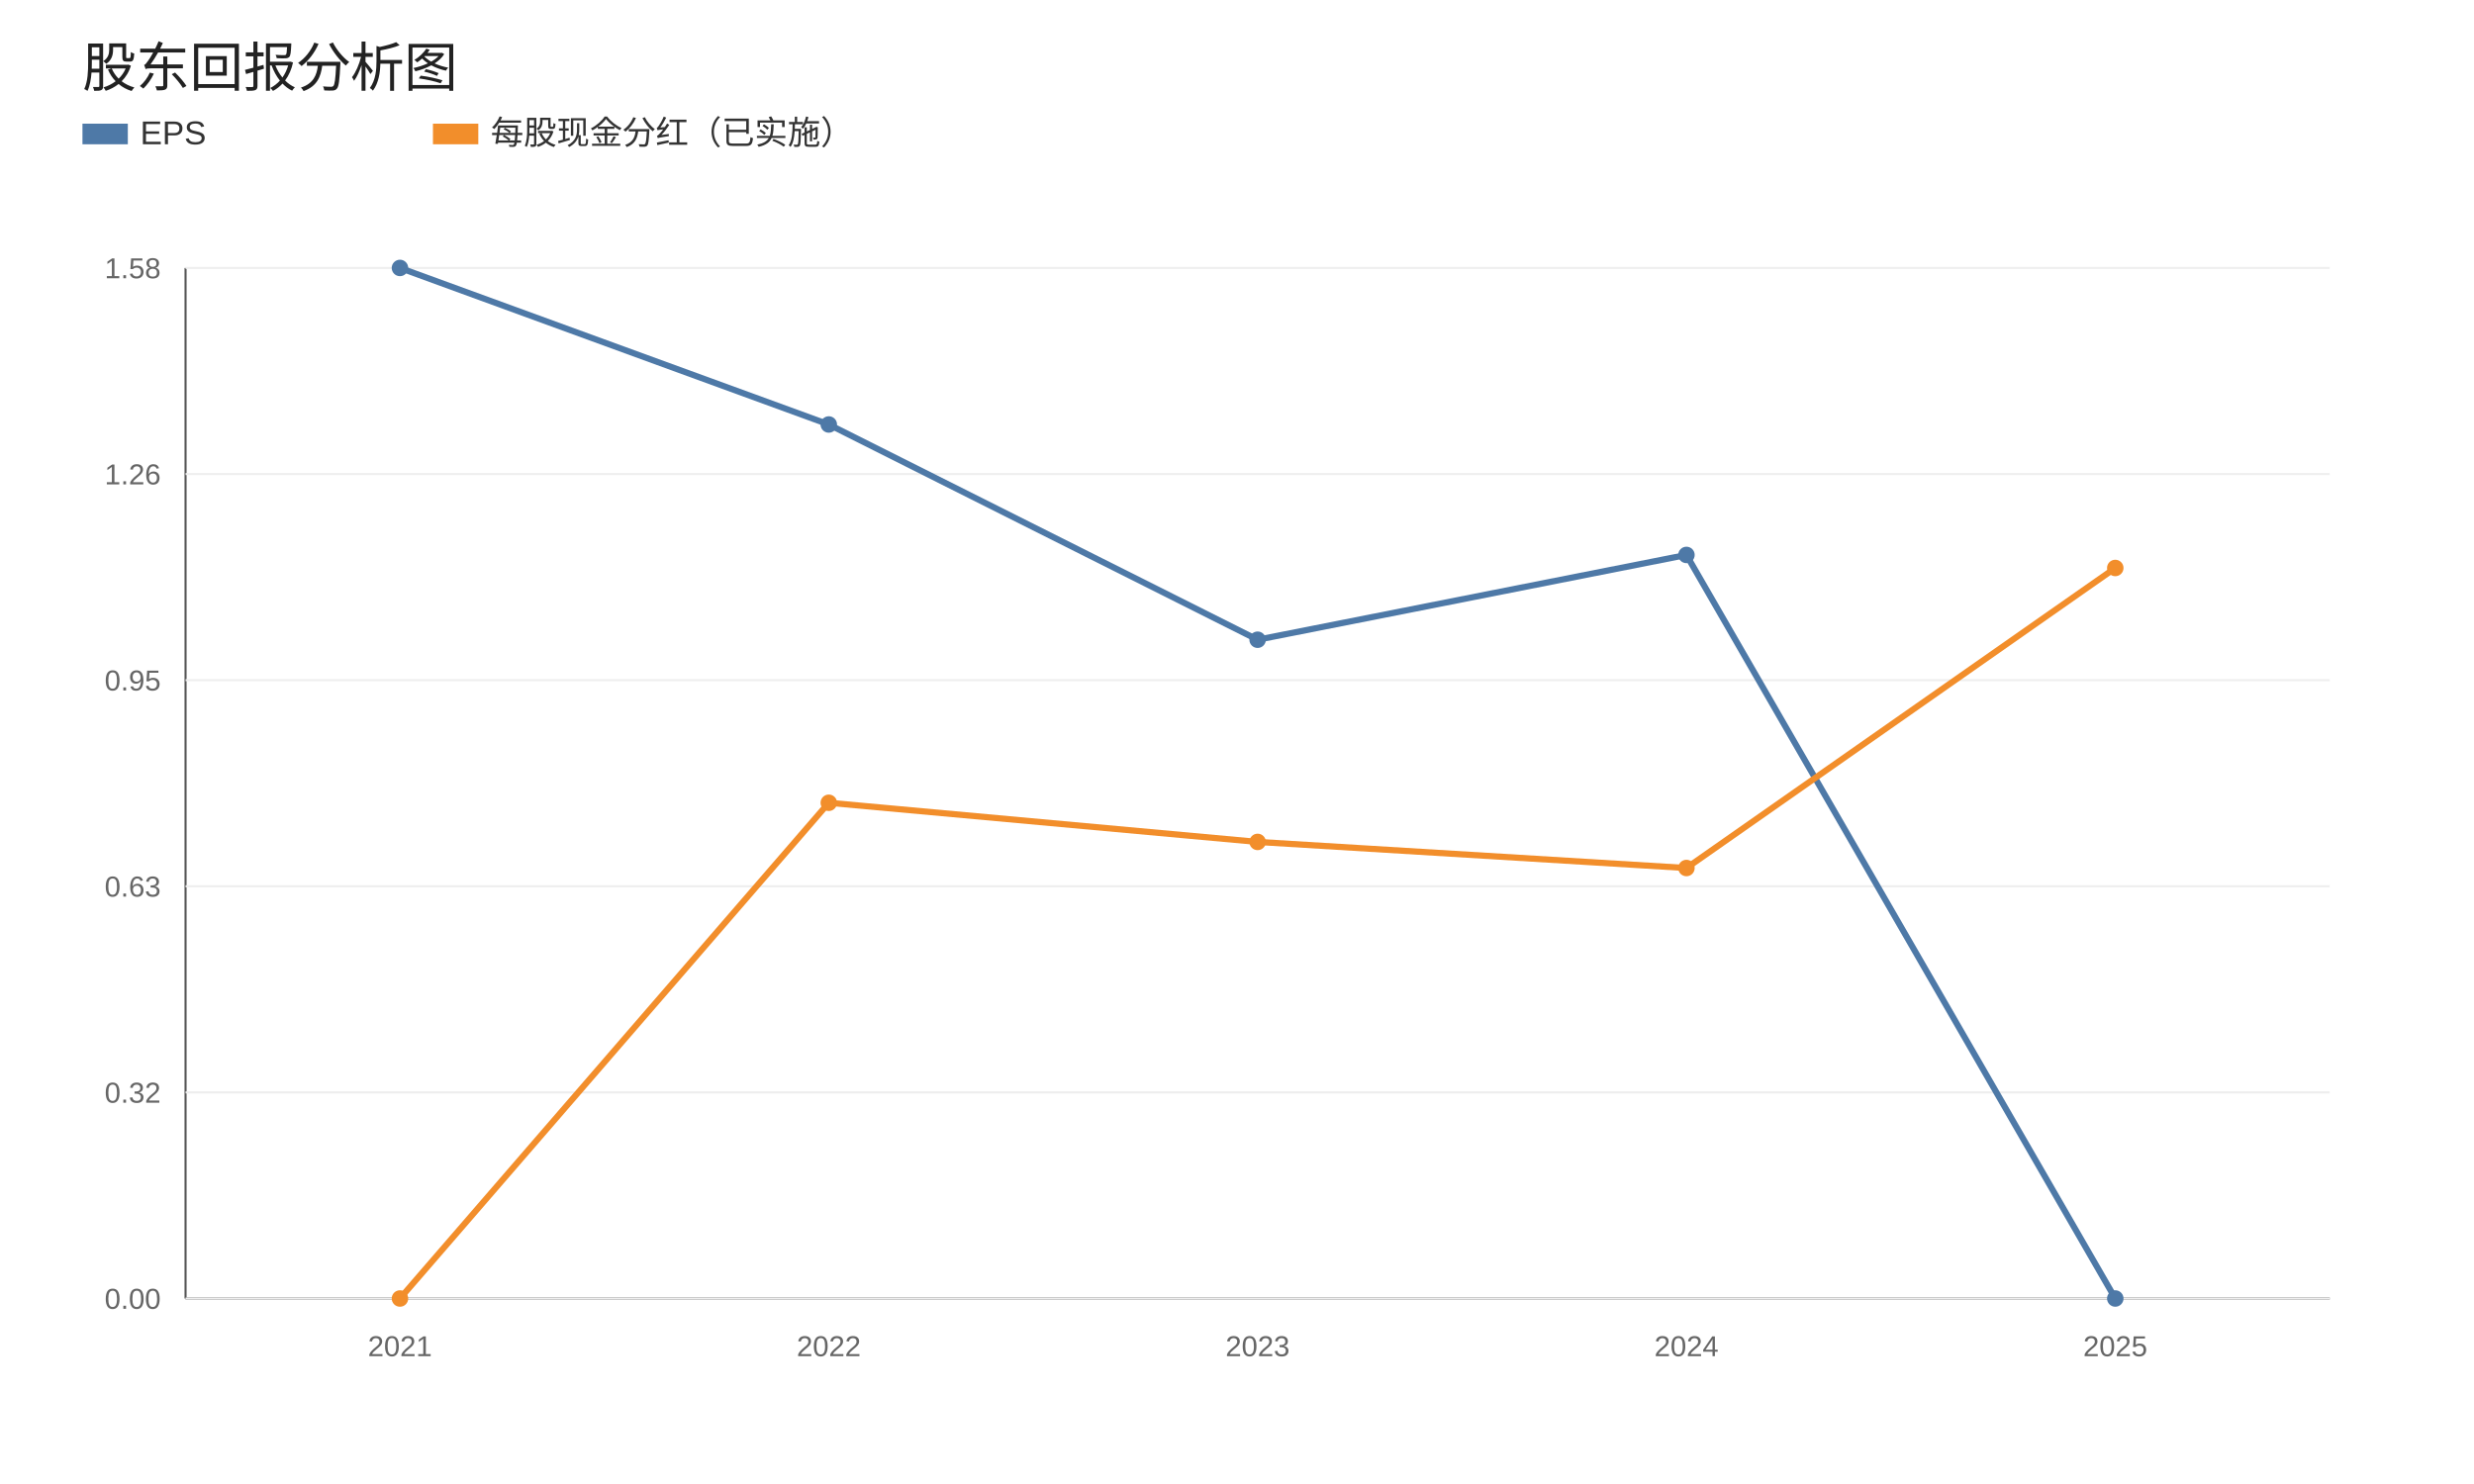
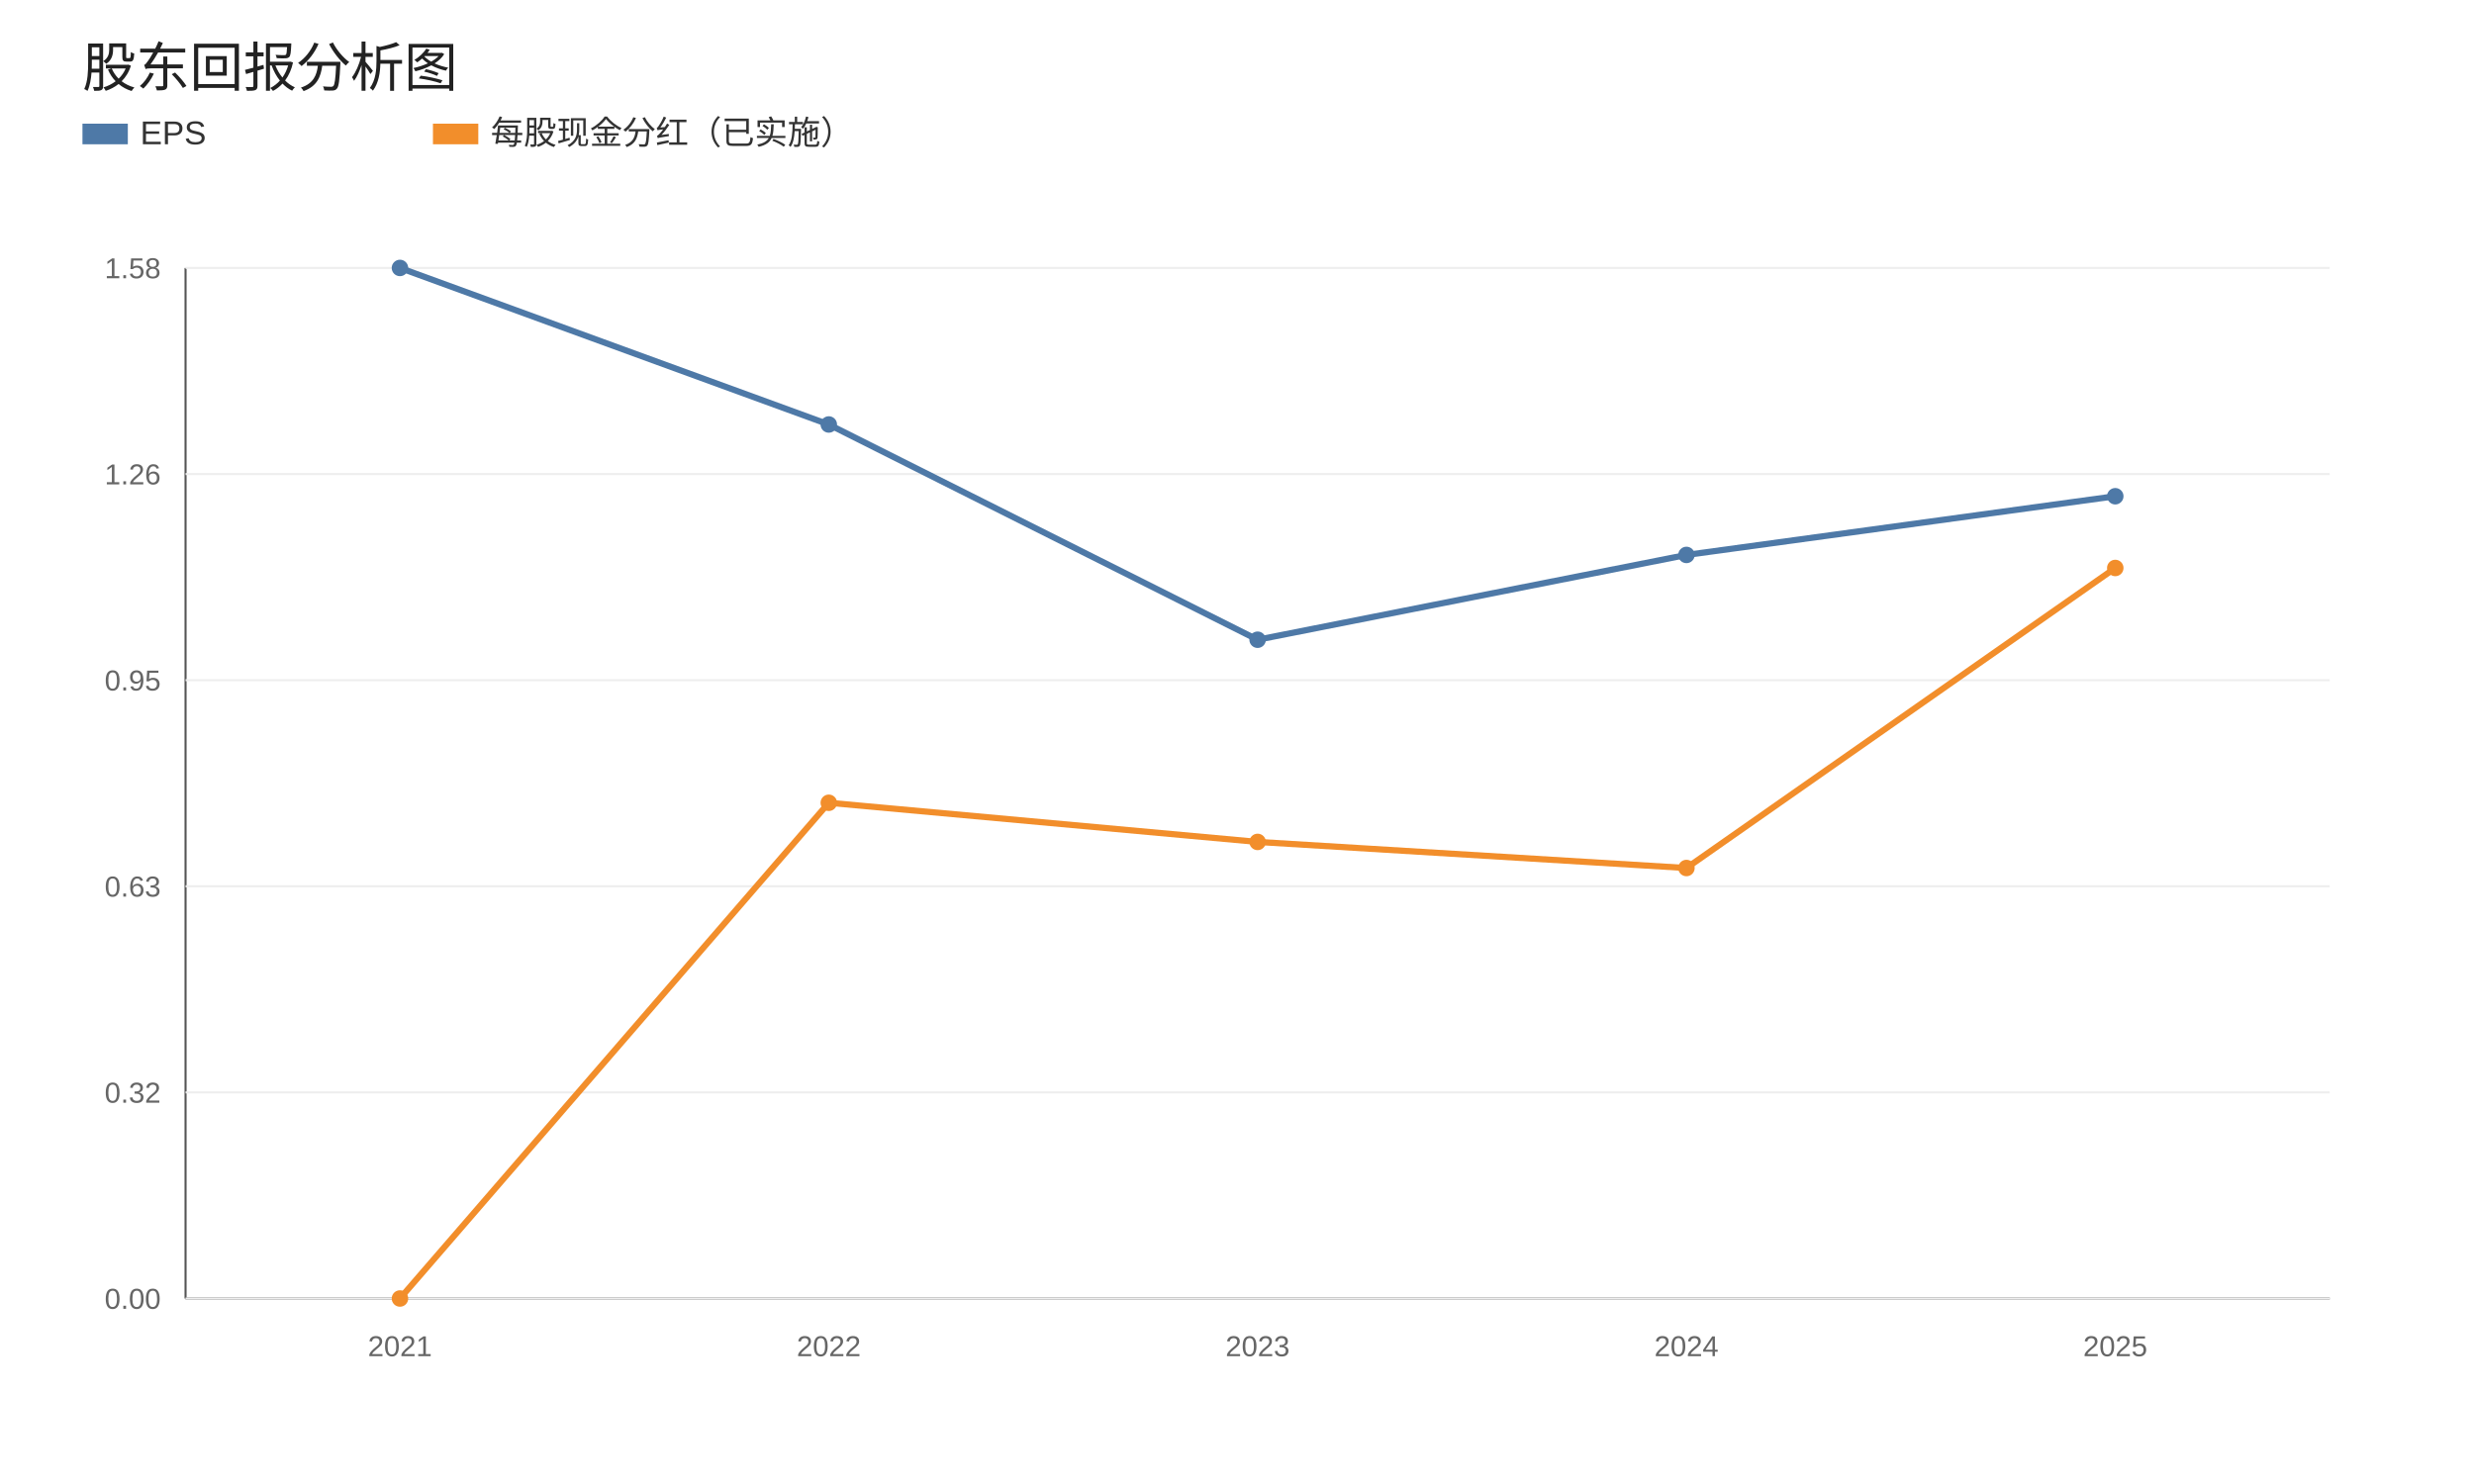
<svg xmlns="http://www.w3.org/2000/svg" width="1200" height="720" viewBox="0 0 1200 720">
  <rect x="0" y="0" width="100%" height="100%" fill="#ffffff" />
  <text x="40" y="42" font-size="26" font-family="Arial, PingFang SC, Microsoft YaHei, sans-serif" fill="#222">股东回报分析图</text>
  <rect x="40" y="60" width="22" height="10" fill="#4E79A7" />
  <text x="68" y="70" font-size="16" font-family="Arial, PingFang SC, Microsoft YaHei, sans-serif" fill="#333">EPS</text>
  <rect x="210" y="60" width="22" height="10" fill="#F28E2B" />
  <text x="238" y="70" font-size="16" font-family="Arial, PingFang SC, Microsoft YaHei, sans-serif" fill="#333">每股现金分红（已实施）</text>
  <line x1="90" y1="130" x2="90" y2="630" stroke="#555" stroke-width="1" />
  <line x1="90" y1="630.0" x2="1130" y2="630.0" stroke="#555" stroke-width="1" />
  <line x1="90" y1="630.0" x2="1130" y2="630.0" stroke="#eee" stroke-width="1" />
  <text x="78" y="635.0" text-anchor="end" font-size="14" font-family="Arial, PingFang SC, Microsoft YaHei, sans-serif" fill="#666">0.00</text>
  <line x1="90" y1="530.0" x2="1130" y2="530.0" stroke="#eee" stroke-width="1" />
  <text x="78" y="535.0" text-anchor="end" font-size="14" font-family="Arial, PingFang SC, Microsoft YaHei, sans-serif" fill="#666">0.32</text>
  <line x1="90" y1="430.0" x2="1130" y2="430.0" stroke="#eee" stroke-width="1" />
  <text x="78" y="435.0" text-anchor="end" font-size="14" font-family="Arial, PingFang SC, Microsoft YaHei, sans-serif" fill="#666">0.63</text>
  <line x1="90" y1="330.0" x2="1130" y2="330.0" stroke="#eee" stroke-width="1" />
  <text x="78" y="335.0" text-anchor="end" font-size="14" font-family="Arial, PingFang SC, Microsoft YaHei, sans-serif" fill="#666">0.95</text>
  <line x1="90" y1="230.0" x2="1130" y2="230.0" stroke="#eee" stroke-width="1" />
  <text x="78" y="235.0" text-anchor="end" font-size="14" font-family="Arial, PingFang SC, Microsoft YaHei, sans-serif" fill="#666">1.26</text>
  <line x1="90" y1="130.0" x2="1130" y2="130.0" stroke="#eee" stroke-width="1" />
  <text x="78" y="135.0" text-anchor="end" font-size="14" font-family="Arial, PingFang SC, Microsoft YaHei, sans-serif" fill="#666">1.58</text>
  <text x="194.0" y="658" text-anchor="middle" font-size="14" font-family="Arial, PingFang SC, Microsoft YaHei, sans-serif" fill="#666">2021</text>
  <text x="402.0" y="658" text-anchor="middle" font-size="14" font-family="Arial, PingFang SC, Microsoft YaHei, sans-serif" fill="#666">2022</text>
  <text x="610.0" y="658" text-anchor="middle" font-size="14" font-family="Arial, PingFang SC, Microsoft YaHei, sans-serif" fill="#666">2023</text>
  <text x="818.0" y="658" text-anchor="middle" font-size="14" font-family="Arial, PingFang SC, Microsoft YaHei, sans-serif" fill="#666">2024</text>
  <text x="1026.0" y="658" text-anchor="middle" font-size="14" font-family="Arial, PingFang SC, Microsoft YaHei, sans-serif" fill="#666">2025</text>
-   <polyline fill="none" stroke="#4E79A7" stroke-width="3" points="194.00,130.00 402.00,205.95 610.00,310.38 818.00,269.24 1026.00,630.00" />
+   <polyline fill="none" stroke="#4E79A7" stroke-width="3" points="194.00,130.00 402.00,205.95 610.00,310.38 818.00,269.24 1026.00,240.76" />
  <circle cx="194.00" cy="130.00" r="4" fill="#4E79A7" />
  <circle cx="402.00" cy="205.95" r="4" fill="#4E79A7" />
  <circle cx="610.00" cy="310.38" r="4" fill="#4E79A7" />
  <circle cx="818.00" cy="269.24" r="4" fill="#4E79A7" />
-   <circle cx="1026.00" cy="630.00" r="4" fill="#4E79A7" />
+   <circle cx="1026.00" cy="240.76" r="4" fill="#4E79A7" />
  <polyline fill="none" stroke="#F28E2B" stroke-width="3" points="194.00,630.00 402.00,389.49 610.00,408.48 818.00,421.14 1026.00,275.57" />
  <circle cx="194.00" cy="630.00" r="4" fill="#F28E2B" />
  <circle cx="402.00" cy="389.49" r="4" fill="#F28E2B" />
  <circle cx="610.00" cy="408.48" r="4" fill="#F28E2B" />
  <circle cx="818.00" cy="421.14" r="4" fill="#F28E2B" />
  <circle cx="1026.00" cy="275.57" r="4" fill="#F28E2B" />
</svg>
